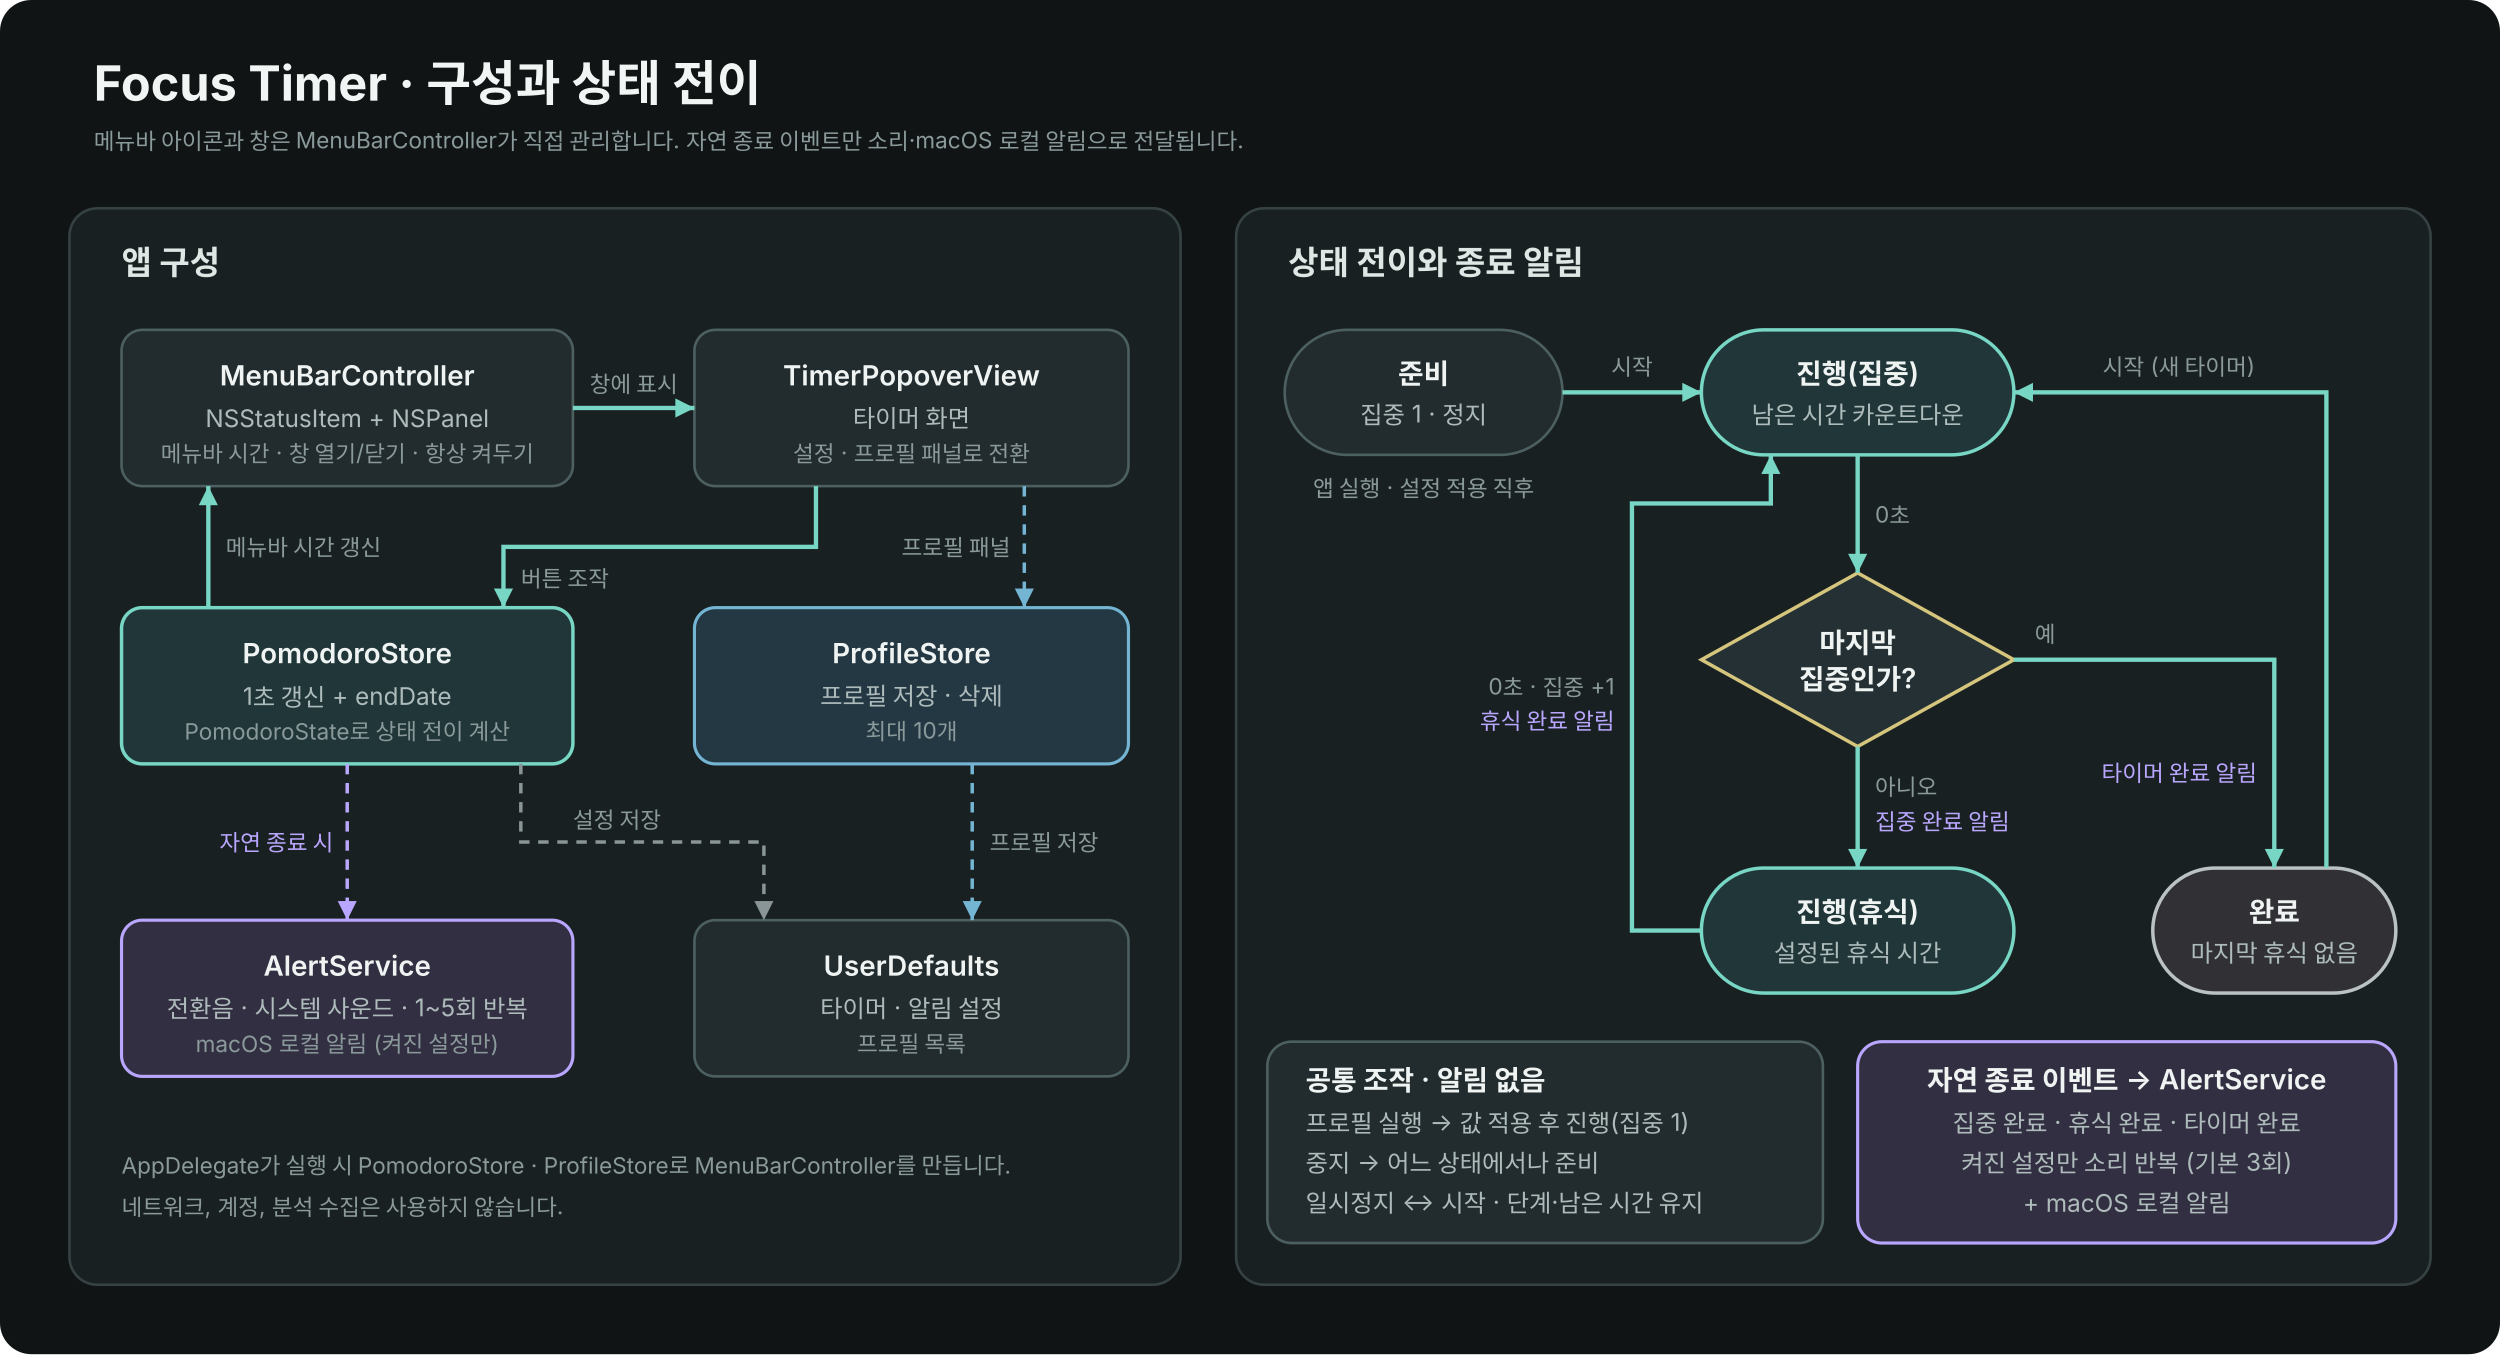
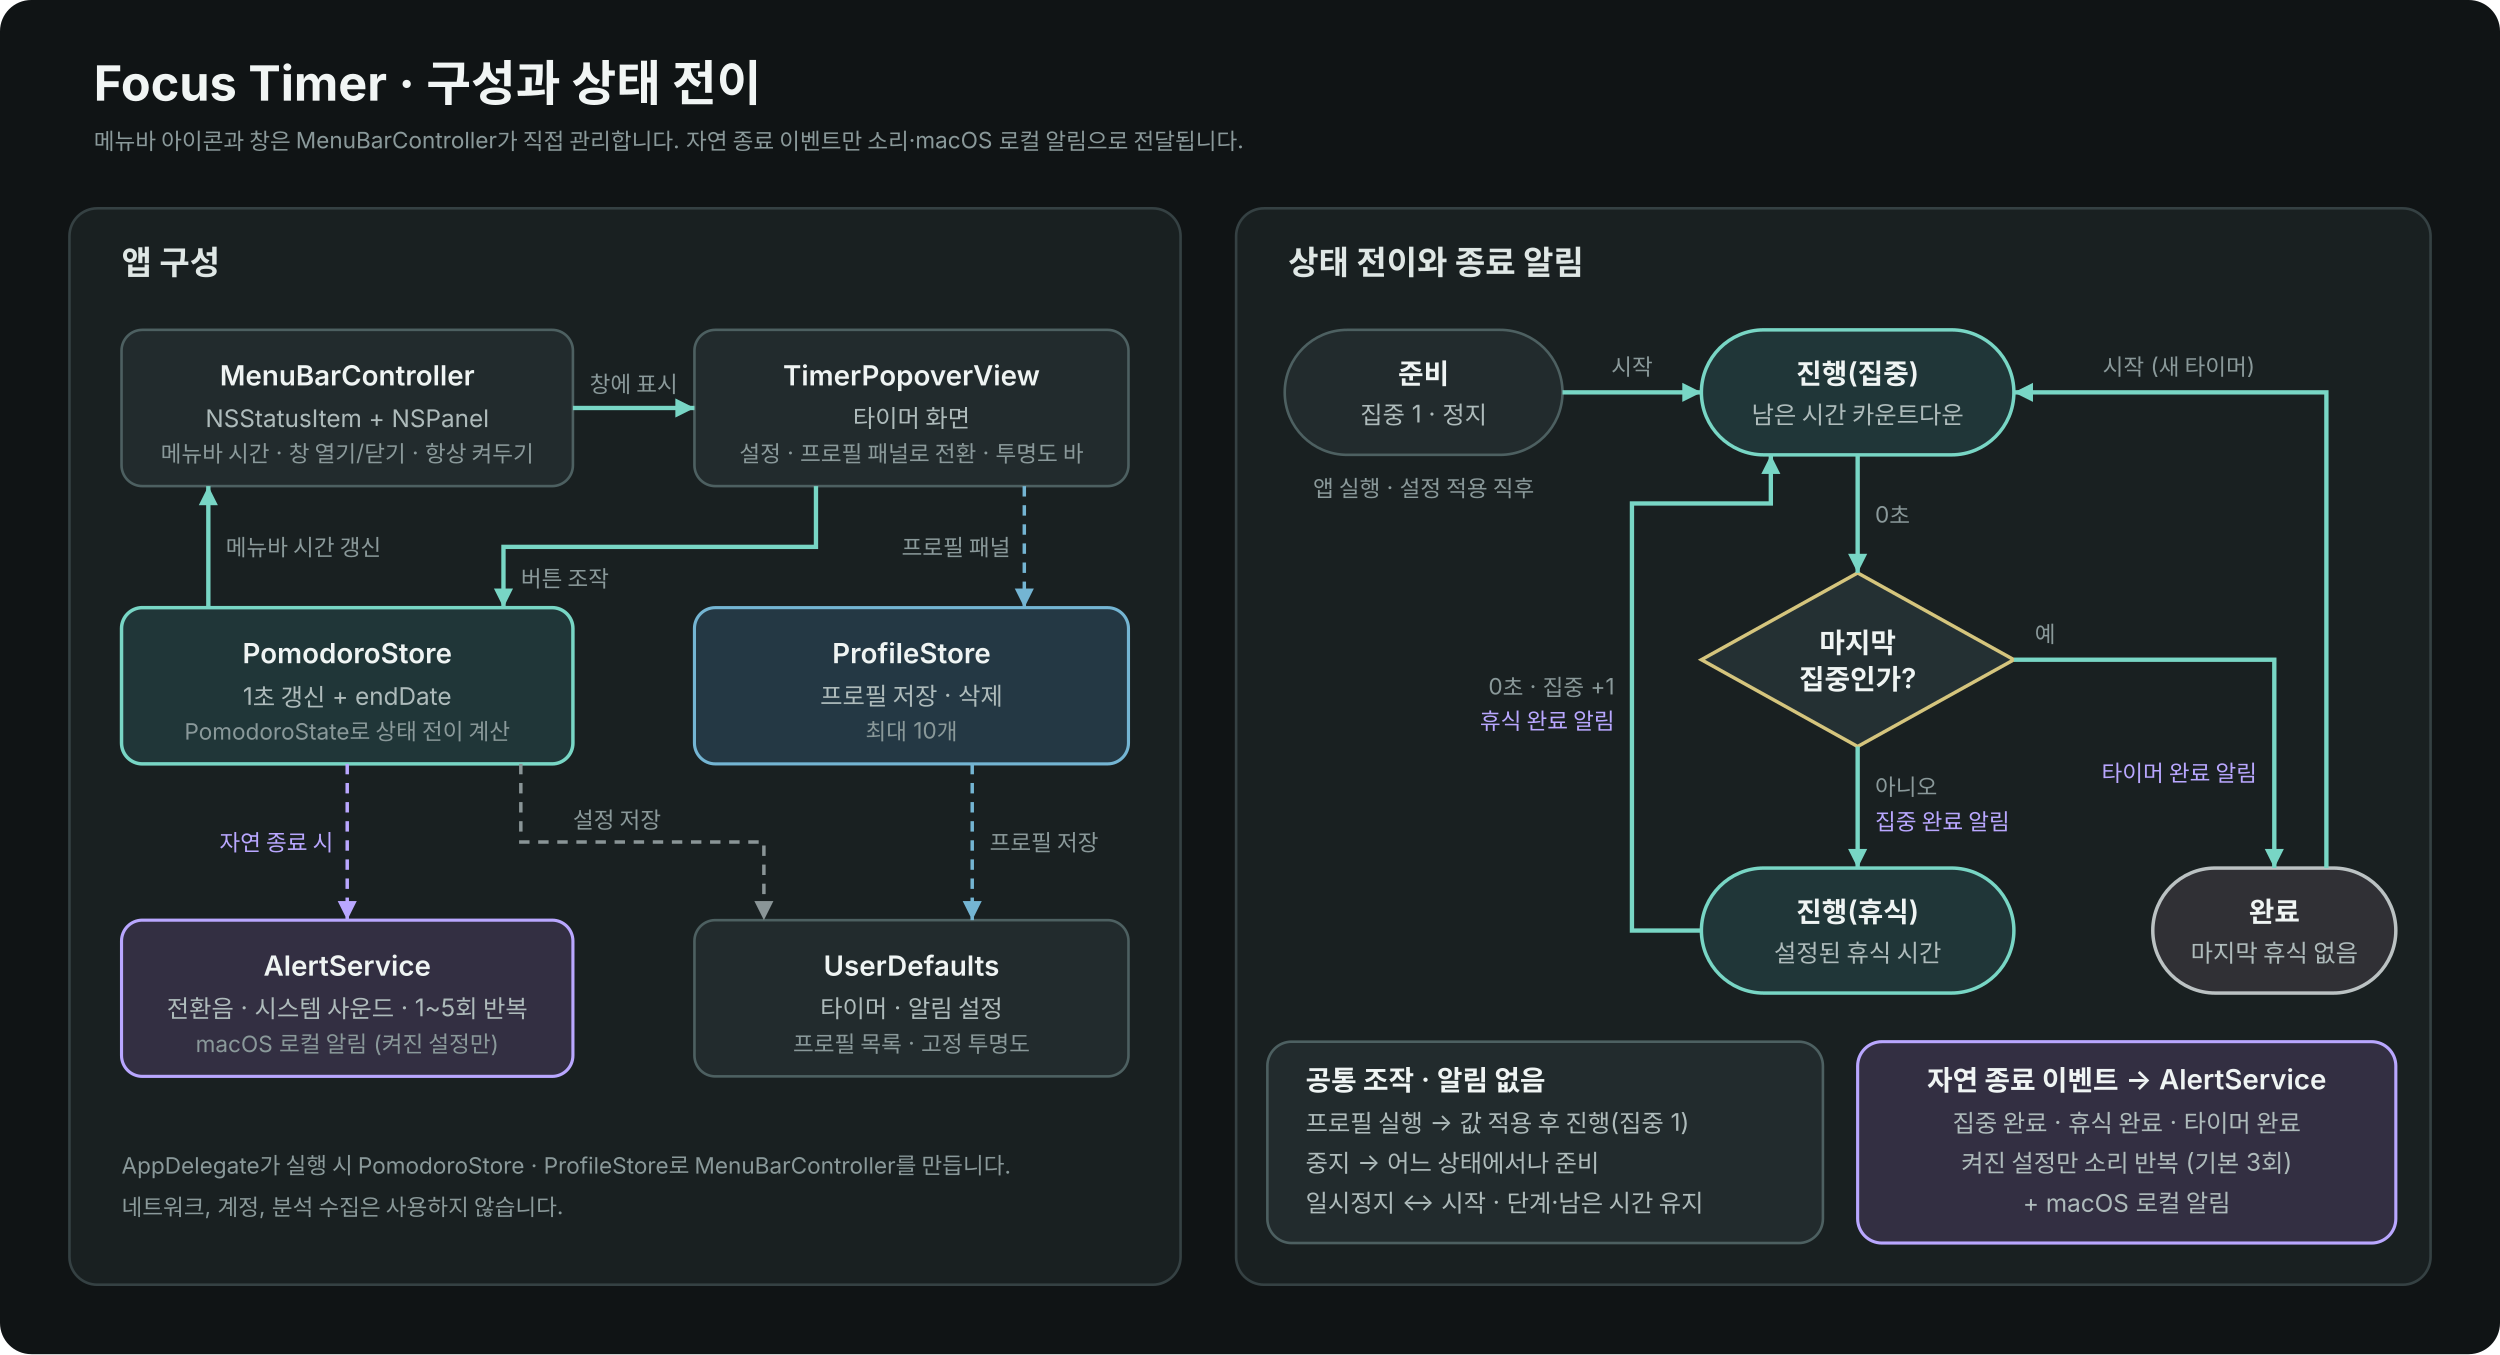
<svg xmlns="http://www.w3.org/2000/svg" width="1440" height="780" viewBox="0 0 1440 780" role="img" aria-labelledby="title desc">
  <defs>
    <marker id="arrow" viewBox="0 0 10 10" refX="10" refY="5" markerWidth="11" markerHeight="11" markerUnits="userSpaceOnUse" orient="auto">
      <path d="M0,0 L10,5 L0,10 z" fill="#78d6c5" />
    </marker>
    <marker id="arrowProfile" viewBox="0 0 10 10" refX="10" refY="5" markerWidth="11" markerHeight="11" markerUnits="userSpaceOnUse" orient="auto">
      <path d="M0,0 L10,5 L0,10 z" fill="#74b5d3" />
    </marker>
    <marker id="arrowAlert" viewBox="0 0 10 10" refX="10" refY="5" markerWidth="11" markerHeight="11" markerUnits="userSpaceOnUse" orient="auto">
      <path d="M0,0 L10,5 L0,10 z" fill="#b9a7ff" />
    </marker>
    <marker id="arrowMuted" viewBox="0 0 10 10" refX="10" refY="5" markerWidth="11" markerHeight="11" markerUnits="userSpaceOnUse" orient="auto">
      <path d="M0,0 L10,5 L0,10 z" fill="#8a9597" />
    </marker>
    <style>
      .bg{fill:#101415}.panel{fill:#192021;stroke:#354143;stroke-width:1.5}.box{fill:#222b2d;stroke:#4d6061;stroke-width:1.5}.state{fill:#203638;stroke:#78d6c5;stroke-width:2}.done{fill:#303035;stroke:#bbc2c3;stroke-width:2}.decision{fill:#243033;stroke:#d5c57d;stroke-width:2}.alert{fill:#332f42;stroke:#b9a7ff;stroke-width:1.8}.profile{fill:#243844;stroke:#74b5d3;stroke-width:1.8}
      .title{font:700 28px -apple-system,BlinkMacSystemFont,'Segoe UI',sans-serif;fill:#f1f5f4}.heading{font:700 19px -apple-system,BlinkMacSystemFont,'Segoe UI',sans-serif;fill:#dfe7e5}.label{font:600 16px -apple-system,BlinkMacSystemFont,'Segoe UI',sans-serif;fill:#eff4f3}.small{font:14px -apple-system,BlinkMacSystemFont,'Segoe UI',sans-serif;fill:#aebbbb}.note{font:13px -apple-system,BlinkMacSystemFont,'Segoe UI',sans-serif;fill:#8a999a}.alertnote{font:13px -apple-system,BlinkMacSystemFont,'Segoe UI',sans-serif;fill:#b9a7ff}
      .mid{text-anchor:middle}.end{text-anchor:end}
      .line{stroke:#78d6c5;stroke-width:2.5;fill:none;marker-end:url(#arrow)}.profileline{stroke:#74b5d3;stroke-width:2;stroke-dasharray:6 5;fill:none;marker-end:url(#arrowProfile)}.alertline{stroke:#b9a7ff;stroke-width:2;stroke-dasharray:6 5;fill:none;marker-end:url(#arrowAlert)}.muted{stroke:#8a9597;stroke-width:2;stroke-dasharray:6 5;fill:none;marker-end:url(#arrowMuted)}
    </style>
  </defs>
  <rect class="bg" width="1440" height="780" rx="18" />
  <text class="title" x="54" y="58">Focus Timer · 구성과 상태 전이</text>
  <text class="note" x="54" y="86">메뉴바 아이콘과 창은 MenuBarController가 직접 관리합니다. 자연 종료 이벤트만 소리·macOS 로컬 알림으로 전달됩니다.</text>
  <rect class="panel" x="40" y="120" width="640" height="620" rx="16" />
  <text class="heading" x="70" y="158">앱 구성</text>
  <rect class="box" x="70" y="190" width="260" height="90" rx="12" />
  <text class="label mid" x="200" y="222">MenuBarController</text>
  <text class="small mid" x="200" y="246">NSStatusItem + NSPanel</text>
  <text class="note mid" x="200" y="266">메뉴바 시간 · 창 열기/닫기 · 항상 켜두기</text>
  <rect class="box" x="400" y="190" width="250" height="90" rx="12" />
  <text class="label mid" x="525" y="222">TimerPopoverView</text>
  <text class="small mid" x="525" y="246">타이머 화면</text>
-   <text class="note mid" x="525" y="266">설정 · 프로필 패널로 전환</text>
+   <text class="note mid" x="525" y="266">설정 · 프로필 패널로 전환 · 투명도 바</text>
  <rect class="state" x="70" y="350" width="260" height="90" rx="12" />
  <text class="label mid" x="200" y="382">PomodoroStore</text>
  <text class="small mid" x="200" y="406">1초 갱신 + endDate</text>
  <text class="note mid" x="200" y="426">PomodoroState로 상태 전이 계산</text>
  <rect class="profile" x="400" y="350" width="250" height="90" rx="12" />
  <text class="label mid" x="525" y="382">ProfileStore</text>
  <text class="small mid" x="525" y="406">프로필 저장 · 삭제</text>
  <text class="note mid" x="525" y="426">최대 10개</text>
  <rect class="alert" x="70" y="530" width="260" height="90" rx="12" />
  <text class="label mid" x="200" y="562">AlertService</text>
  <text class="small mid" x="200" y="586">전환음 · 시스템 사운드 · 1~5회 반복</text>
  <text class="note mid" x="200" y="606">macOS 로컬 알림 (켜진 설정만)</text>
  <rect class="box" x="400" y="530" width="250" height="90" rx="12" />
  <text class="label mid" x="525" y="562">UserDefaults</text>
  <text class="small mid" x="525" y="586">타이머 · 알림 설정</text>
-   <text class="note mid" x="525" y="606">프로필 목록</text>
+   <text class="note mid" x="525" y="606">프로필 목록 · 고정 투명도</text>
  <path class="line" d="M330 235 H400" />
  <text class="note mid" x="365" y="226">창에 표시</text>
  <path class="line" d="M470 280 V315 H290 V350" />
  <text class="note" x="300" y="338">버튼 조작</text>
  <path class="line" d="M120 350 V280" />
  <text class="note" x="130" y="320">메뉴바 시간 갱신</text>
  <path class="profileline" d="M590 280 V350" />
  <text class="note end" x="582" y="320">프로필 패널</text>
  <path class="alertline" d="M200 440 V530" />
  <text class="alertnote end" x="192" y="490">자연 종료 시</text>
  <path class="muted" d="M300 440 V485 H440 V530" />
  <text class="note" x="330" y="477">설정 저장</text>
  <path class="profileline" d="M560 440 V530" />
  <text class="note" x="570" y="490">프로필 저장</text>
  <text class="note" x="70" y="676">AppDelegate가 실행 시 PomodoroStore · ProfileStore로 MenuBarController를 만듭니다.</text>
  <text class="note" x="70" y="700">네트워크, 계정, 분석 수집은 사용하지 않습니다.</text>
  <rect class="panel" x="712" y="120" width="688" height="620" rx="16" />
  <text class="heading" x="742" y="158">상태 전이와 종료 알림</text>
  <rect class="box" x="740" y="190" width="160" height="72" rx="36" />
  <text class="label mid" x="820" y="221">준비</text>
  <text class="small mid" x="820" y="244">집중 1 · 정지</text>
  <text class="note mid" x="820" y="286">앱 실행 · 설정 적용 직후</text>
  <rect class="state" x="980" y="190" width="180" height="72" rx="36" />
  <text class="label mid" x="1070" y="221">진행(집중)</text>
  <text class="small mid" x="1070" y="244">남은 시간 카운트다운</text>
  <polygon class="decision" points="1070,330 1160,380 1070,430 980,380" />
  <text class="label mid" x="1070" y="376">마지막</text>
  <text class="label mid" x="1070" y="397">집중인가?</text>
  <rect class="state" x="980" y="500" width="180" height="72" rx="36" />
  <text class="label mid" x="1070" y="531">진행(휴식)</text>
  <text class="small mid" x="1070" y="554">설정된 휴식 시간</text>
  <rect class="done" x="1240" y="500" width="140" height="72" rx="36" />
  <text class="label mid" x="1310" y="531">완료</text>
  <text class="small mid" x="1310" y="554">마지막 휴식 없음</text>
  <path class="line" d="M900 226 H980" />
  <text class="note mid" x="940" y="216">시작</text>
  <path class="line" d="M1070 262 V330" />
  <text class="note" x="1080" y="301">0초</text>
  <path class="line" d="M1160 380 H1310 V500" />
  <text class="note" x="1172" y="370">예</text>
  <text class="alertnote end" x="1300" y="450">타이머 완료 알림</text>
  <path class="line" d="M1070 430 V500" />
  <text class="note" x="1080" y="458">아니오</text>
  <text class="alertnote" x="1080" y="478">집중 완료 알림</text>
  <path class="line" d="M980 536 H940 V290 H1020 V262" />
  <text class="note end" x="930" y="400">0초 · 집중 +1</text>
  <text class="alertnote end" x="930" y="420">휴식 완료 알림</text>
  <path class="line" d="M1340 500 V226 H1160" />
  <text class="note mid" x="1255" y="216">시작 (새 타이머)</text>
  <rect class="box" x="730" y="600" width="320" height="116" rx="14" />
  <text class="label" x="752" y="628">공통 조작 · 알림 없음</text>
  <text class="small" x="752" y="652">프로필 실행 → 값 적용 후 진행(집중 1)</text>
  <text class="small" x="752" y="675">중지 → 어느 상태에서나 준비</text>
  <text class="small" x="752" y="698">일시정지 ↔ 시작 · 단계·남은 시간 유지</text>
  <rect class="alert" x="1070" y="600" width="310" height="116" rx="14" />
  <text class="label mid" x="1225" y="628">자연 종료 이벤트 → AlertService</text>
  <text class="small mid" x="1225" y="652">집중 완료 · 휴식 완료 · 타이머 완료</text>
  <text class="small mid" x="1225" y="675">켜진 설정만 소리 반복 (기본 3회)</text>
  <text class="small mid" x="1225" y="698">+ macOS 로컬 알림</text>
</svg>
